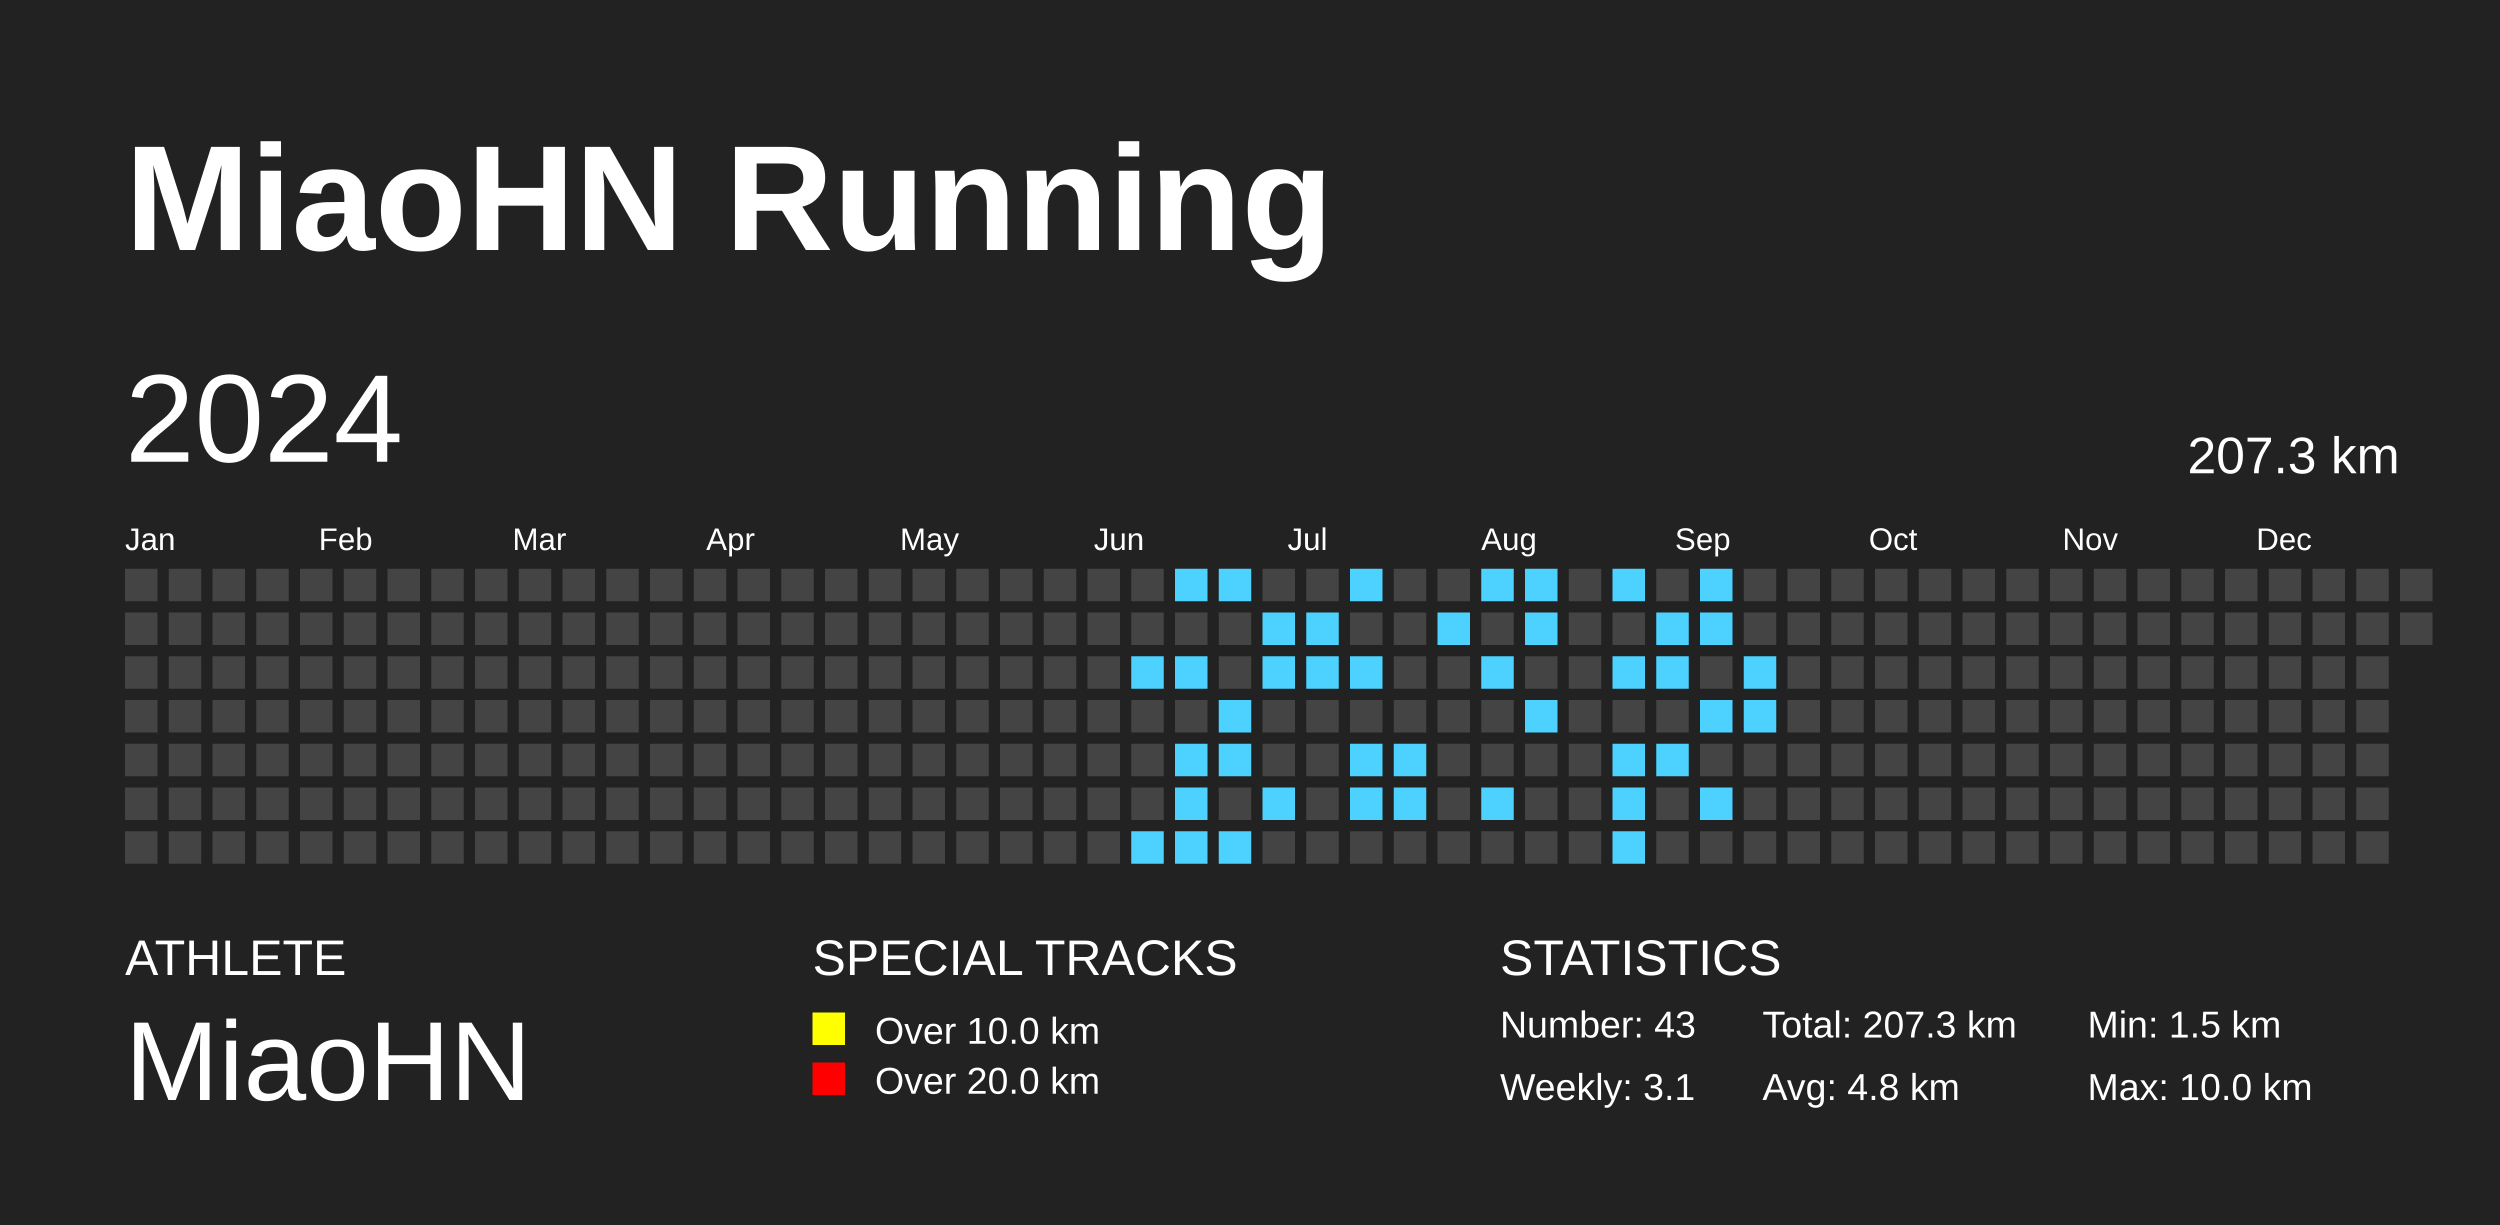
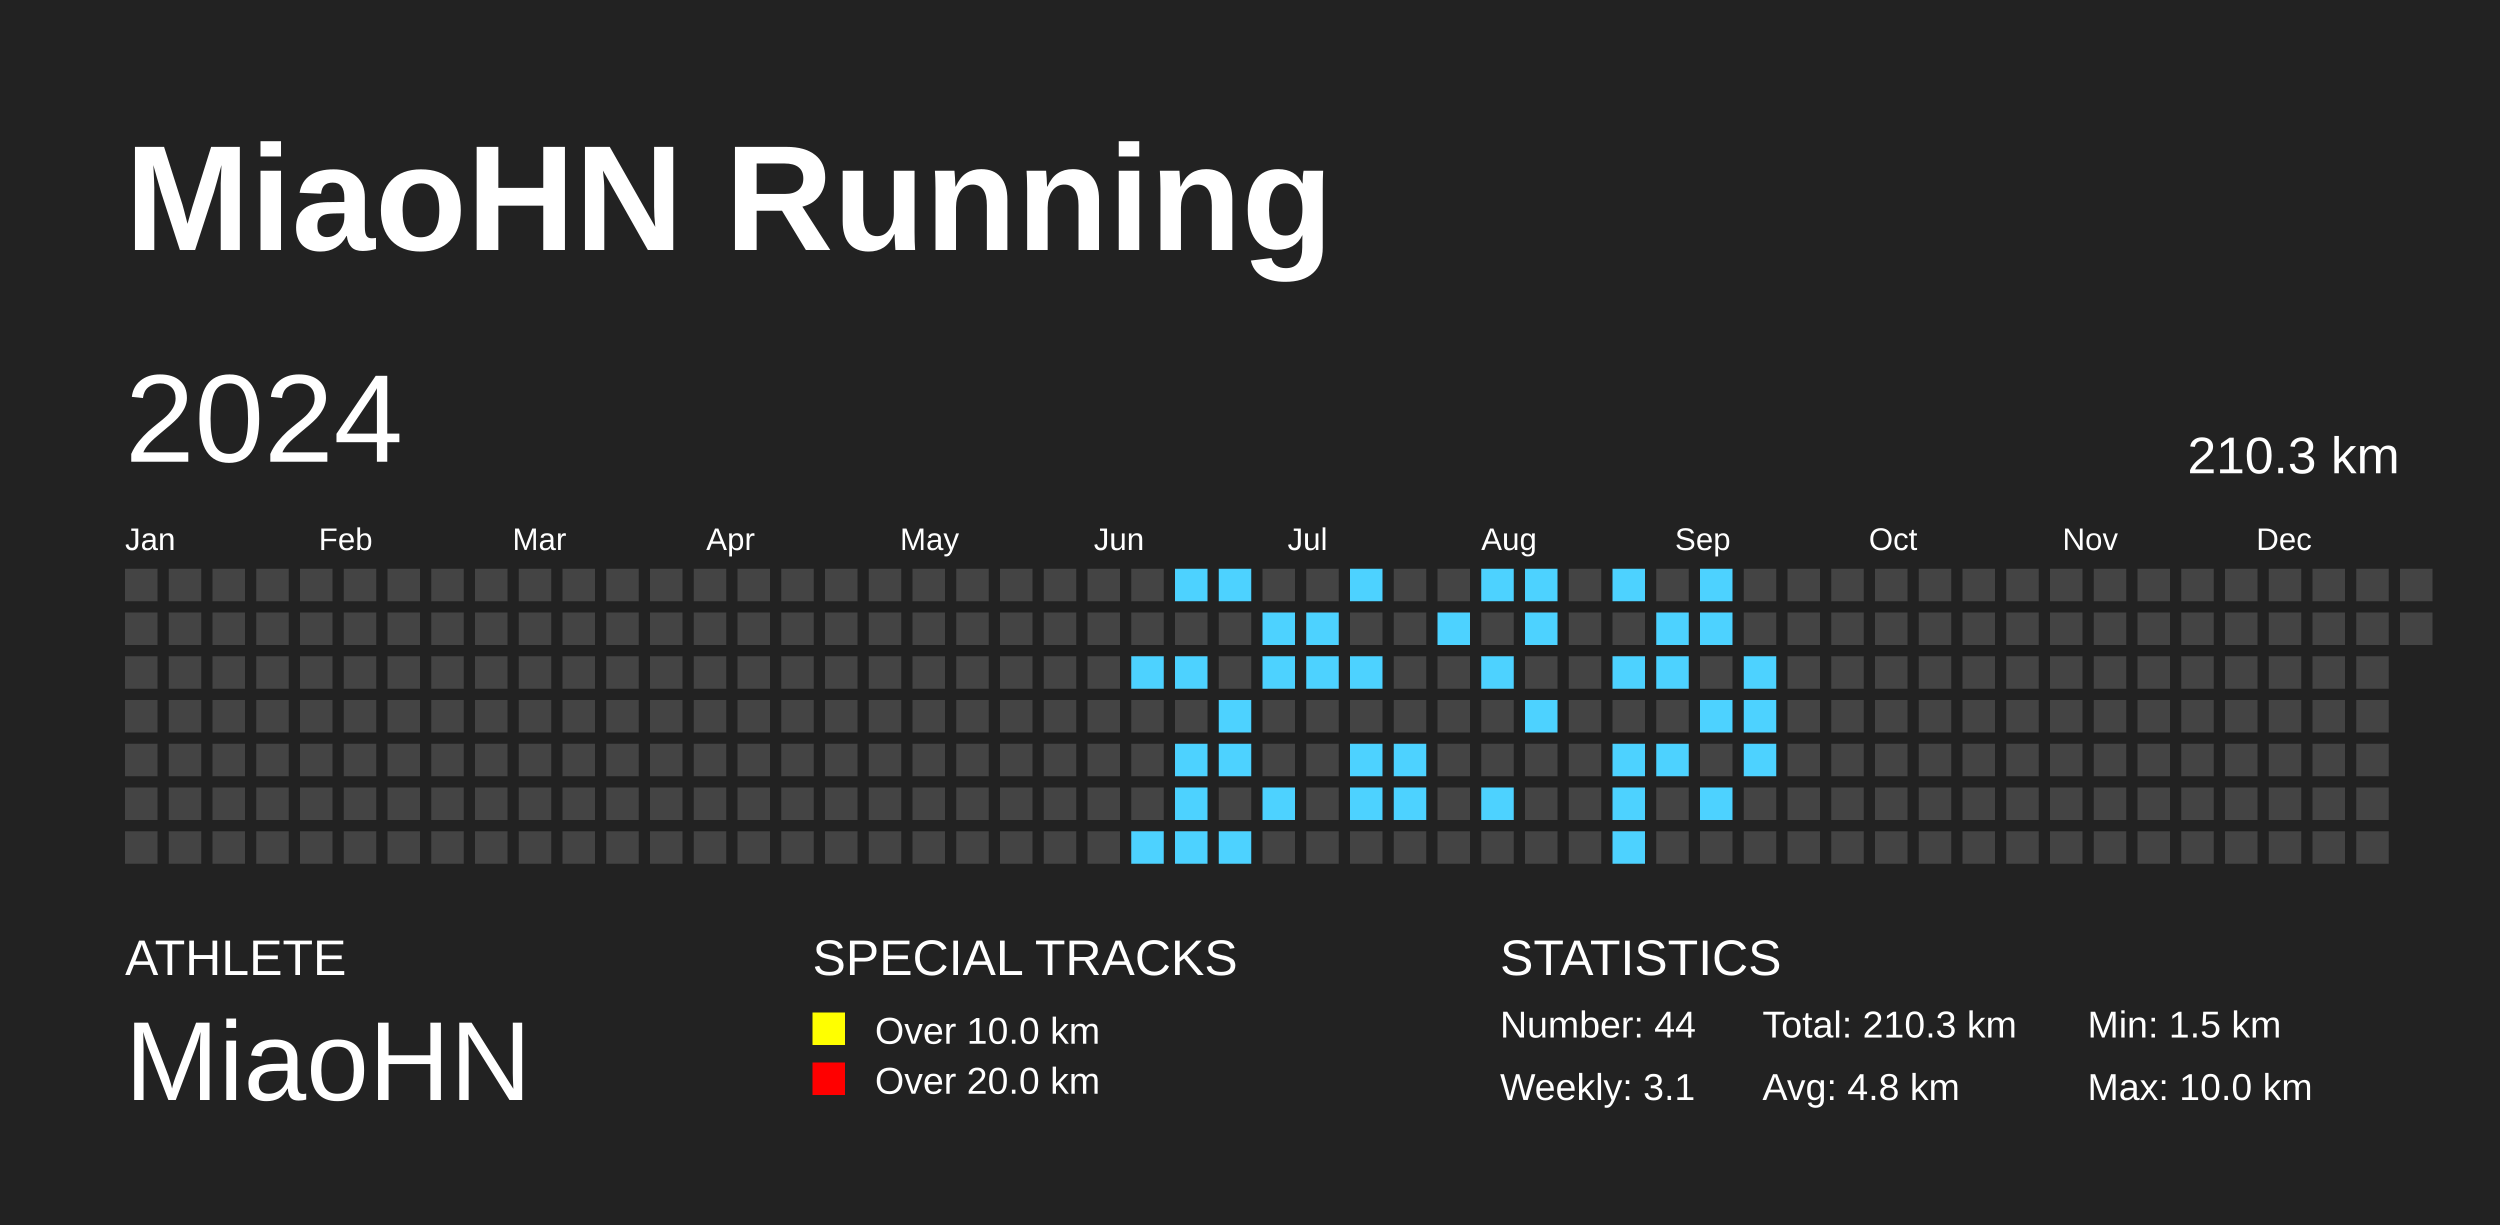
<svg xmlns="http://www.w3.org/2000/svg" baseProfile="full" height="98mm" version="1.1" viewBox="0,0,200,98" width="200mm">
  <defs />
  <rect fill="#222222" height="98" width="200" x="0" y="0" />
  <text fill="#FFFFFF" style="font-size:12px; font-family:Arial; font-weight:bold;" x="10" y="20">MiaoHN Running</text>
  <text fill="#FFFFFF" style="font-size:4px; font-family:Arial" x="10" y="78">ATHLETE</text>
  <text fill="#FFFFFF" style="font-size:9px; font-family:Arial" x="10" y="88">MiaoHN</text>
  <text fill="#FFFFFF" style="font-size:4px; font-family:Arial" x="65" y="78">SPECIAL TRACKS</text>
  <rect fill="yellow" height="2.6" width="2.6" x="65" y="81" />
  <text fill="#FFFFFF" style="font-size:3px; font-family:Arial" x="70" y="83.5">Over 10.0 km</text>
  <rect fill="red" height="2.6" width="2.6" x="65" y="85" />
  <text fill="#FFFFFF" style="font-size:3px; font-family:Arial" x="70" y="87.5">Over 20.0 km</text>
  <text fill="#FFFFFF" style="font-size:4px; font-family:Arial" x="120" y="78">STATISTICS</text>
-   <text fill="#FFFFFF" style="font-size:3px; font-family:Arial" x="120" y="83">Number: 43</text>
+   <text fill="#FFFFFF" style="font-size:3px; font-family:Arial" x="120" y="83">Number: 44</text>
  <text fill="#FFFFFF" style="font-size:3px; font-family:Arial" x="120" y="88">Weekly: 3.1</text>
-   <text fill="#FFFFFF" style="font-size:3px; font-family:Arial" x="141" y="83">Total: 207.3 km</text>
+   <text fill="#FFFFFF" style="font-size:3px; font-family:Arial" x="141" y="83">Total: 210.3 km</text>
  <text fill="#FFFFFF" style="font-size:3px; font-family:Arial" x="141" y="88">Avg: 4.8 km</text>
  <text fill="#FFFFFF" style="font-size:3px; font-family:Arial" x="167" y="83">Min: 1.5 km</text>
  <text fill="#FFFFFF" style="font-size:3px; font-family:Arial" x="167" y="88">Max: 10.0 km</text>
  <text dominant-baseline="hanging" fill="#FFFFFF" style="font-size:10.0px; font-family:Arial;" x="10" y="30">2024</text>
-   <text dominant-baseline="hanging" fill="#FFFFFF" style="font-size:4.125px; font-family:Arial;" x="175" y="35">207.3 km</text>
+   <text dominant-baseline="hanging" fill="#FFFFFF" style="font-size:4.125px; font-family:Arial;" x="175" y="35">210.3 km</text>
  <text fill="#FFFFFF" style="font-size:2.5px; font-family:Arial" x="10.0" y="44">Jan</text>
  <text fill="#FFFFFF" style="font-size:2.5px; font-family:Arial" x="25.5" y="44">Feb</text>
  <text fill="#FFFFFF" style="font-size:2.5px; font-family:Arial" x="41.0" y="44">Mar</text>
  <text fill="#FFFFFF" style="font-size:2.5px; font-family:Arial" x="56.5" y="44">Apr</text>
  <text fill="#FFFFFF" style="font-size:2.5px; font-family:Arial" x="72.0" y="44">May</text>
  <text fill="#FFFFFF" style="font-size:2.5px; font-family:Arial" x="87.5" y="44">Jun</text>
  <text fill="#FFFFFF" style="font-size:2.5px; font-family:Arial" x="103.0" y="44">Jul</text>
  <text fill="#FFFFFF" style="font-size:2.5px; font-family:Arial" x="118.5" y="44">Aug</text>
  <text fill="#FFFFFF" style="font-size:2.5px; font-family:Arial" x="134.0" y="44">Sep</text>
  <text fill="#FFFFFF" style="font-size:2.5px; font-family:Arial" x="149.5" y="44">Oct</text>
  <text fill="#FFFFFF" style="font-size:2.5px; font-family:Arial" x="165.0" y="44">Nov</text>
  <text fill="#FFFFFF" style="font-size:2.5px; font-family:Arial" x="180.5" y="44">Dec</text>
  <rect fill="#444444" height="2.6" width="2.6" x="10.0" y="45.5" />
  <rect fill="#444444" height="2.6" width="2.6" x="10.0" y="49.0" />
  <rect fill="#444444" height="2.6" width="2.6" x="10.0" y="52.5" />
  <rect fill="#444444" height="2.6" width="2.6" x="10.0" y="56.0" />
  <rect fill="#444444" height="2.6" width="2.6" x="10.0" y="59.5" />
  <rect fill="#444444" height="2.6" width="2.6" x="10.0" y="63.0" />
  <rect fill="#444444" height="2.6" width="2.6" x="10.0" y="66.5" />
  <rect fill="#444444" height="2.6" width="2.6" x="13.5" y="45.5" />
  <rect fill="#444444" height="2.6" width="2.6" x="13.5" y="49.0" />
  <rect fill="#444444" height="2.6" width="2.6" x="13.5" y="52.5" />
  <rect fill="#444444" height="2.6" width="2.6" x="13.5" y="56.0" />
  <rect fill="#444444" height="2.6" width="2.6" x="13.5" y="59.5" />
  <rect fill="#444444" height="2.6" width="2.6" x="13.5" y="63.0" />
  <rect fill="#444444" height="2.6" width="2.6" x="13.5" y="66.5" />
  <rect fill="#444444" height="2.6" width="2.6" x="17.0" y="45.5" />
  <rect fill="#444444" height="2.6" width="2.6" x="17.0" y="49.0" />
  <rect fill="#444444" height="2.6" width="2.6" x="17.0" y="52.5" />
  <rect fill="#444444" height="2.6" width="2.6" x="17.0" y="56.0" />
  <rect fill="#444444" height="2.6" width="2.6" x="17.0" y="59.5" />
  <rect fill="#444444" height="2.6" width="2.6" x="17.0" y="63.0" />
  <rect fill="#444444" height="2.6" width="2.6" x="17.0" y="66.5" />
  <rect fill="#444444" height="2.6" width="2.6" x="20.5" y="45.5" />
  <rect fill="#444444" height="2.6" width="2.6" x="20.5" y="49.0" />
  <rect fill="#444444" height="2.6" width="2.6" x="20.5" y="52.5" />
  <rect fill="#444444" height="2.6" width="2.6" x="20.5" y="56.0" />
  <rect fill="#444444" height="2.6" width="2.6" x="20.5" y="59.5" />
  <rect fill="#444444" height="2.6" width="2.6" x="20.5" y="63.0" />
  <rect fill="#444444" height="2.6" width="2.6" x="20.5" y="66.5" />
  <rect fill="#444444" height="2.6" width="2.6" x="24.0" y="45.5" />
  <rect fill="#444444" height="2.6" width="2.6" x="24.0" y="49.0" />
  <rect fill="#444444" height="2.6" width="2.6" x="24.0" y="52.5" />
  <rect fill="#444444" height="2.6" width="2.6" x="24.0" y="56.0" />
  <rect fill="#444444" height="2.6" width="2.6" x="24.0" y="59.5" />
  <rect fill="#444444" height="2.6" width="2.6" x="24.0" y="63.0" />
  <rect fill="#444444" height="2.6" width="2.6" x="24.0" y="66.5" />
  <rect fill="#444444" height="2.6" width="2.6" x="27.5" y="45.5" />
  <rect fill="#444444" height="2.6" width="2.6" x="27.5" y="49.0" />
  <rect fill="#444444" height="2.6" width="2.6" x="27.5" y="52.5" />
  <rect fill="#444444" height="2.6" width="2.6" x="27.5" y="56.0" />
  <rect fill="#444444" height="2.6" width="2.6" x="27.5" y="59.5" />
  <rect fill="#444444" height="2.6" width="2.6" x="27.5" y="63.0" />
  <rect fill="#444444" height="2.6" width="2.6" x="27.5" y="66.5" />
  <rect fill="#444444" height="2.6" width="2.6" x="31.0" y="45.5" />
  <rect fill="#444444" height="2.6" width="2.6" x="31.0" y="49.0" />
  <rect fill="#444444" height="2.6" width="2.6" x="31.0" y="52.5" />
  <rect fill="#444444" height="2.6" width="2.6" x="31.0" y="56.0" />
  <rect fill="#444444" height="2.6" width="2.6" x="31.0" y="59.5" />
  <rect fill="#444444" height="2.6" width="2.6" x="31.0" y="63.0" />
  <rect fill="#444444" height="2.6" width="2.6" x="31.0" y="66.5" />
  <rect fill="#444444" height="2.6" width="2.6" x="34.5" y="45.5" />
  <rect fill="#444444" height="2.6" width="2.6" x="34.5" y="49.0" />
  <rect fill="#444444" height="2.6" width="2.6" x="34.5" y="52.5" />
  <rect fill="#444444" height="2.6" width="2.6" x="34.5" y="56.0" />
  <rect fill="#444444" height="2.6" width="2.6" x="34.5" y="59.5" />
  <rect fill="#444444" height="2.6" width="2.6" x="34.5" y="63.0" />
  <rect fill="#444444" height="2.6" width="2.6" x="34.5" y="66.5" />
  <rect fill="#444444" height="2.6" width="2.6" x="38.0" y="45.5" />
  <rect fill="#444444" height="2.6" width="2.6" x="38.0" y="49.0" />
  <rect fill="#444444" height="2.6" width="2.6" x="38.0" y="52.5" />
  <rect fill="#444444" height="2.6" width="2.6" x="38.0" y="56.0" />
  <rect fill="#444444" height="2.6" width="2.6" x="38.0" y="59.5" />
  <rect fill="#444444" height="2.6" width="2.6" x="38.0" y="63.0" />
  <rect fill="#444444" height="2.6" width="2.6" x="38.0" y="66.5" />
  <rect fill="#444444" height="2.6" width="2.6" x="41.5" y="45.5" />
  <rect fill="#444444" height="2.6" width="2.6" x="41.5" y="49.0" />
  <rect fill="#444444" height="2.6" width="2.6" x="41.5" y="52.5" />
  <rect fill="#444444" height="2.6" width="2.6" x="41.5" y="56.0" />
  <rect fill="#444444" height="2.6" width="2.6" x="41.5" y="59.5" />
  <rect fill="#444444" height="2.6" width="2.6" x="41.5" y="63.0" />
  <rect fill="#444444" height="2.6" width="2.6" x="41.5" y="66.5" />
  <rect fill="#444444" height="2.6" width="2.6" x="45.0" y="45.5" />
  <rect fill="#444444" height="2.6" width="2.6" x="45.0" y="49.0" />
  <rect fill="#444444" height="2.6" width="2.6" x="45.0" y="52.5" />
  <rect fill="#444444" height="2.6" width="2.6" x="45.0" y="56.0" />
  <rect fill="#444444" height="2.6" width="2.6" x="45.0" y="59.5" />
  <rect fill="#444444" height="2.6" width="2.6" x="45.0" y="63.0" />
  <rect fill="#444444" height="2.6" width="2.6" x="45.0" y="66.5" />
  <rect fill="#444444" height="2.6" width="2.6" x="48.5" y="45.5" />
  <rect fill="#444444" height="2.6" width="2.6" x="48.5" y="49.0" />
  <rect fill="#444444" height="2.6" width="2.6" x="48.5" y="52.5" />
  <rect fill="#444444" height="2.6" width="2.6" x="48.5" y="56.0" />
  <rect fill="#444444" height="2.6" width="2.6" x="48.5" y="59.5" />
  <rect fill="#444444" height="2.6" width="2.6" x="48.5" y="63.0" />
  <rect fill="#444444" height="2.6" width="2.6" x="48.5" y="66.5" />
  <rect fill="#444444" height="2.6" width="2.6" x="52.0" y="45.5" />
  <rect fill="#444444" height="2.6" width="2.6" x="52.0" y="49.0" />
  <rect fill="#444444" height="2.6" width="2.6" x="52.0" y="52.5" />
  <rect fill="#444444" height="2.6" width="2.6" x="52.0" y="56.0" />
  <rect fill="#444444" height="2.6" width="2.6" x="52.0" y="59.5" />
  <rect fill="#444444" height="2.6" width="2.6" x="52.0" y="63.0" />
  <rect fill="#444444" height="2.6" width="2.6" x="52.0" y="66.5" />
  <rect fill="#444444" height="2.6" width="2.6" x="55.5" y="45.5" />
  <rect fill="#444444" height="2.6" width="2.6" x="55.5" y="49.0" />
  <rect fill="#444444" height="2.6" width="2.6" x="55.5" y="52.5" />
  <rect fill="#444444" height="2.6" width="2.6" x="55.5" y="56.0" />
  <rect fill="#444444" height="2.6" width="2.6" x="55.5" y="59.5" />
  <rect fill="#444444" height="2.6" width="2.6" x="55.5" y="63.0" />
  <rect fill="#444444" height="2.6" width="2.6" x="55.5" y="66.5" />
  <rect fill="#444444" height="2.6" width="2.6" x="59.0" y="45.5" />
  <rect fill="#444444" height="2.6" width="2.6" x="59.0" y="49.0" />
  <rect fill="#444444" height="2.6" width="2.6" x="59.0" y="52.5" />
  <rect fill="#444444" height="2.6" width="2.6" x="59.0" y="56.0" />
  <rect fill="#444444" height="2.6" width="2.6" x="59.0" y="59.5" />
  <rect fill="#444444" height="2.6" width="2.6" x="59.0" y="63.0" />
  <rect fill="#444444" height="2.6" width="2.6" x="59.0" y="66.5" />
  <rect fill="#444444" height="2.6" width="2.6" x="62.5" y="45.5" />
  <rect fill="#444444" height="2.6" width="2.6" x="62.5" y="49.0" />
  <rect fill="#444444" height="2.6" width="2.6" x="62.5" y="52.5" />
  <rect fill="#444444" height="2.6" width="2.6" x="62.5" y="56.0" />
  <rect fill="#444444" height="2.6" width="2.6" x="62.5" y="59.5" />
  <rect fill="#444444" height="2.6" width="2.6" x="62.5" y="63.0" />
  <rect fill="#444444" height="2.6" width="2.6" x="62.5" y="66.5" />
  <rect fill="#444444" height="2.6" width="2.6" x="66.0" y="45.5" />
  <rect fill="#444444" height="2.6" width="2.6" x="66.0" y="49.0" />
  <rect fill="#444444" height="2.6" width="2.6" x="66.0" y="52.5" />
  <rect fill="#444444" height="2.6" width="2.6" x="66.0" y="56.0" />
  <rect fill="#444444" height="2.6" width="2.6" x="66.0" y="59.5" />
  <rect fill="#444444" height="2.6" width="2.6" x="66.0" y="63.0" />
  <rect fill="#444444" height="2.6" width="2.6" x="66.0" y="66.5" />
  <rect fill="#444444" height="2.6" width="2.6" x="69.5" y="45.5" />
  <rect fill="#444444" height="2.6" width="2.6" x="69.5" y="49.0" />
  <rect fill="#444444" height="2.6" width="2.6" x="69.5" y="52.5" />
  <rect fill="#444444" height="2.6" width="2.6" x="69.5" y="56.0" />
  <rect fill="#444444" height="2.6" width="2.6" x="69.5" y="59.5" />
  <rect fill="#444444" height="2.6" width="2.6" x="69.5" y="63.0" />
  <rect fill="#444444" height="2.6" width="2.6" x="69.5" y="66.5" />
  <rect fill="#444444" height="2.6" width="2.6" x="73.0" y="45.5" />
  <rect fill="#444444" height="2.6" width="2.6" x="73.0" y="49.0" />
  <rect fill="#444444" height="2.6" width="2.6" x="73.0" y="52.5" />
  <rect fill="#444444" height="2.6" width="2.6" x="73.0" y="56.0" />
  <rect fill="#444444" height="2.6" width="2.6" x="73.0" y="59.5" />
  <rect fill="#444444" height="2.6" width="2.6" x="73.0" y="63.0" />
  <rect fill="#444444" height="2.6" width="2.6" x="73.0" y="66.5" />
  <rect fill="#444444" height="2.6" width="2.6" x="76.5" y="45.5" />
  <rect fill="#444444" height="2.6" width="2.6" x="76.5" y="49.0" />
  <rect fill="#444444" height="2.6" width="2.6" x="76.5" y="52.5" />
  <rect fill="#444444" height="2.6" width="2.6" x="76.5" y="56.0" />
  <rect fill="#444444" height="2.6" width="2.6" x="76.5" y="59.5" />
  <rect fill="#444444" height="2.6" width="2.6" x="76.5" y="63.0" />
  <rect fill="#444444" height="2.6" width="2.6" x="76.5" y="66.5" />
  <rect fill="#444444" height="2.6" width="2.6" x="80.0" y="45.5" />
  <rect fill="#444444" height="2.6" width="2.6" x="80.0" y="49.0" />
  <rect fill="#444444" height="2.6" width="2.6" x="80.0" y="52.5" />
  <rect fill="#444444" height="2.6" width="2.6" x="80.0" y="56.0" />
  <rect fill="#444444" height="2.6" width="2.6" x="80.0" y="59.5" />
  <rect fill="#444444" height="2.6" width="2.6" x="80.0" y="63.0" />
  <rect fill="#444444" height="2.6" width="2.6" x="80.0" y="66.5" />
  <rect fill="#444444" height="2.6" width="2.6" x="83.5" y="45.5" />
  <rect fill="#444444" height="2.6" width="2.6" x="83.5" y="49.0" />
  <rect fill="#444444" height="2.6" width="2.6" x="83.5" y="52.5" />
  <rect fill="#444444" height="2.6" width="2.6" x="83.5" y="56.0" />
  <rect fill="#444444" height="2.6" width="2.6" x="83.5" y="59.5" />
  <rect fill="#444444" height="2.6" width="2.6" x="83.5" y="63.0" />
  <rect fill="#444444" height="2.6" width="2.6" x="83.5" y="66.5" />
  <rect fill="#444444" height="2.6" width="2.6" x="87.0" y="45.5" />
  <rect fill="#444444" height="2.6" width="2.6" x="87.0" y="49.0" />
  <rect fill="#444444" height="2.6" width="2.6" x="87.0" y="52.5" />
  <rect fill="#444444" height="2.6" width="2.6" x="87.0" y="56.0" />
  <rect fill="#444444" height="2.6" width="2.6" x="87.0" y="59.5" />
  <rect fill="#444444" height="2.6" width="2.6" x="87.0" y="63.0" />
  <rect fill="#444444" height="2.6" width="2.6" x="87.0" y="66.5" />
  <rect fill="#444444" height="2.6" width="2.6" x="90.5" y="45.5" />
  <rect fill="#444444" height="2.6" width="2.6" x="90.5" y="49.0" />
  <rect fill="#4dd2ff" height="2.6" width="2.6" x="90.5" y="52.5" />
  <rect fill="#444444" height="2.6" width="2.6" x="90.5" y="56.0" />
  <rect fill="#444444" height="2.6" width="2.6" x="90.5" y="59.5" />
  <rect fill="#444444" height="2.6" width="2.6" x="90.5" y="63.0" />
  <rect fill="#4dd2ff" height="2.6" width="2.6" x="90.5" y="66.5" />
  <rect fill="#4dd2ff" height="2.6" width="2.6" x="94.0" y="45.5" />
  <rect fill="#444444" height="2.6" width="2.6" x="94.0" y="49.0" />
  <rect fill="#4dd2ff" height="2.6" width="2.6" x="94.0" y="52.5" />
  <rect fill="#444444" height="2.6" width="2.6" x="94.0" y="56.0" />
  <rect fill="#4dd2ff" height="2.6" width="2.6" x="94.0" y="59.5" />
  <rect fill="#4dd2ff" height="2.6" width="2.6" x="94.0" y="63.0" />
  <rect fill="#4dd2ff" height="2.6" width="2.6" x="94.0" y="66.5" />
  <rect fill="#4dd2ff" height="2.6" width="2.6" x="97.5" y="45.5" />
  <rect fill="#444444" height="2.6" width="2.6" x="97.5" y="49.0" />
  <rect fill="#444444" height="2.6" width="2.6" x="97.5" y="52.5" />
  <rect fill="#4dd2ff" height="2.6" width="2.6" x="97.5" y="56.0" />
  <rect fill="#4dd2ff" height="2.6" width="2.6" x="97.5" y="59.5" />
  <rect fill="#444444" height="2.6" width="2.6" x="97.5" y="63.0" />
  <rect fill="#4dd2ff" height="2.6" width="2.6" x="97.5" y="66.5" />
  <rect fill="#444444" height="2.6" width="2.6" x="101.0" y="45.5" />
  <rect fill="#4dd2ff" height="2.6" width="2.6" x="101.0" y="49.0" />
  <rect fill="#4dd2ff" height="2.6" width="2.6" x="101.0" y="52.5" />
  <rect fill="#444444" height="2.6" width="2.6" x="101.0" y="56.0" />
  <rect fill="#444444" height="2.6" width="2.6" x="101.0" y="59.5" />
  <rect fill="#4dd2ff" height="2.6" width="2.6" x="101.0" y="63.0" />
  <rect fill="#444444" height="2.6" width="2.6" x="101.0" y="66.5" />
  <rect fill="#444444" height="2.6" width="2.6" x="104.5" y="45.5" />
  <rect fill="#4dd2ff" height="2.6" width="2.6" x="104.5" y="49.0" />
  <rect fill="#4dd2ff" height="2.6" width="2.6" x="104.5" y="52.5" />
  <rect fill="#444444" height="2.6" width="2.6" x="104.5" y="56.0" />
  <rect fill="#444444" height="2.6" width="2.6" x="104.5" y="59.5" />
  <rect fill="#444444" height="2.6" width="2.6" x="104.5" y="63.0" />
  <rect fill="#444444" height="2.6" width="2.6" x="104.5" y="66.5" />
  <rect fill="#4dd2ff" height="2.6" width="2.6" x="108.0" y="45.5" />
  <rect fill="#444444" height="2.6" width="2.6" x="108.0" y="49.0" />
  <rect fill="#4dd2ff" height="2.6" width="2.6" x="108.0" y="52.5" />
  <rect fill="#444444" height="2.6" width="2.6" x="108.0" y="56.0" />
  <rect fill="#4dd2ff" height="2.6" width="2.6" x="108.0" y="59.5" />
  <rect fill="#4dd2ff" height="2.6" width="2.6" x="108.0" y="63.0" />
  <rect fill="#444444" height="2.6" width="2.6" x="108.0" y="66.5" />
  <rect fill="#444444" height="2.6" width="2.6" x="111.5" y="45.5" />
  <rect fill="#444444" height="2.6" width="2.6" x="111.5" y="49.0" />
  <rect fill="#444444" height="2.6" width="2.6" x="111.5" y="52.5" />
  <rect fill="#444444" height="2.6" width="2.6" x="111.5" y="56.0" />
  <rect fill="#4dd2ff" height="2.6" width="2.6" x="111.5" y="59.5" />
  <rect fill="#4dd2ff" height="2.6" width="2.6" x="111.5" y="63.0" />
  <rect fill="#444444" height="2.6" width="2.6" x="111.5" y="66.5" />
  <rect fill="#444444" height="2.6" width="2.6" x="115.0" y="45.5" />
  <rect fill="#4dd2ff" height="2.6" width="2.6" x="115.0" y="49.0" />
  <rect fill="#444444" height="2.6" width="2.6" x="115.0" y="52.5" />
  <rect fill="#444444" height="2.6" width="2.6" x="115.0" y="56.0" />
  <rect fill="#444444" height="2.6" width="2.6" x="115.0" y="59.5" />
  <rect fill="#444444" height="2.6" width="2.6" x="115.0" y="63.0" />
  <rect fill="#444444" height="2.6" width="2.6" x="115.0" y="66.5" />
  <rect fill="#4dd2ff" height="2.6" width="2.6" x="118.5" y="45.5" />
  <rect fill="#444444" height="2.6" width="2.6" x="118.5" y="49.0" />
  <rect fill="#4dd2ff" height="2.6" width="2.6" x="118.5" y="52.5" />
  <rect fill="#444444" height="2.6" width="2.6" x="118.5" y="56.0" />
  <rect fill="#444444" height="2.6" width="2.6" x="118.5" y="59.5" />
  <rect fill="#4dd2ff" height="2.6" width="2.6" x="118.5" y="63.0" />
  <rect fill="#444444" height="2.6" width="2.6" x="118.5" y="66.5" />
  <rect fill="#4dd2ff" height="2.6" width="2.6" x="122.0" y="45.5" />
  <rect fill="#4dd2ff" height="2.6" width="2.6" x="122.0" y="49.0" />
  <rect fill="#444444" height="2.6" width="2.6" x="122.0" y="52.5" />
  <rect fill="#4dd2ff" height="2.6" width="2.6" x="122.0" y="56.0" />
  <rect fill="#444444" height="2.6" width="2.6" x="122.0" y="59.5" />
  <rect fill="#444444" height="2.6" width="2.6" x="122.0" y="63.0" />
  <rect fill="#444444" height="2.6" width="2.6" x="122.0" y="66.5" />
  <rect fill="#444444" height="2.6" width="2.6" x="125.5" y="45.5" />
  <rect fill="#444444" height="2.6" width="2.6" x="125.5" y="49.0" />
  <rect fill="#444444" height="2.6" width="2.6" x="125.5" y="52.5" />
  <rect fill="#444444" height="2.6" width="2.6" x="125.5" y="56.0" />
  <rect fill="#444444" height="2.6" width="2.6" x="125.5" y="59.5" />
  <rect fill="#444444" height="2.6" width="2.6" x="125.5" y="63.0" />
  <rect fill="#444444" height="2.6" width="2.6" x="125.5" y="66.5" />
  <rect fill="#4dd2ff" height="2.6" width="2.6" x="129.0" y="45.5" />
  <rect fill="#444444" height="2.6" width="2.6" x="129.0" y="49.0" />
  <rect fill="#4dd2ff" height="2.6" width="2.6" x="129.0" y="52.5" />
  <rect fill="#444444" height="2.6" width="2.6" x="129.0" y="56.0" />
  <rect fill="#4dd2ff" height="2.6" width="2.6" x="129.0" y="59.5" />
  <rect fill="#4dd2ff" height="2.6" width="2.6" x="129.0" y="63.0" />
  <rect fill="#4dd2ff" height="2.6" width="2.6" x="129.0" y="66.5" />
  <rect fill="#444444" height="2.6" width="2.6" x="132.5" y="45.5" />
  <rect fill="#4dd2ff" height="2.6" width="2.6" x="132.5" y="49.0" />
  <rect fill="#4dd2ff" height="2.6" width="2.6" x="132.5" y="52.5" />
  <rect fill="#444444" height="2.6" width="2.6" x="132.5" y="56.0" />
  <rect fill="#4dd2ff" height="2.6" width="2.6" x="132.5" y="59.5" />
  <rect fill="#444444" height="2.6" width="2.6" x="132.5" y="63.0" />
  <rect fill="#444444" height="2.6" width="2.6" x="132.5" y="66.5" />
  <rect fill="#4dd2ff" height="2.6" width="2.6" x="136.0" y="45.5" />
  <rect fill="#4dd2ff" height="2.6" width="2.6" x="136.0" y="49.0" />
  <rect fill="#444444" height="2.6" width="2.6" x="136.0" y="52.5" />
  <rect fill="#4dd2ff" height="2.6" width="2.6" x="136.0" y="56.0" />
  <rect fill="#444444" height="2.6" width="2.6" x="136.0" y="59.5" />
  <rect fill="#4dd2ff" height="2.6" width="2.6" x="136.0" y="63.0" />
  <rect fill="#444444" height="2.6" width="2.6" x="136.0" y="66.5" />
  <rect fill="#444444" height="2.6" width="2.6" x="139.5" y="45.5" />
  <rect fill="#444444" height="2.6" width="2.6" x="139.5" y="49.0" />
  <rect fill="#4dd2ff" height="2.6" width="2.6" x="139.5" y="52.5" />
  <rect fill="#4dd2ff" height="2.6" width="2.6" x="139.5" y="56.0" />
-   <rect fill="#444444" height="2.6" width="2.6" x="139.5" y="59.5" />
+   <rect fill="#4dd2ff" height="2.6" width="2.6" x="139.5" y="59.5" />
  <rect fill="#444444" height="2.6" width="2.6" x="139.5" y="63.0" />
  <rect fill="#444444" height="2.6" width="2.6" x="139.5" y="66.5" />
  <rect fill="#444444" height="2.6" width="2.6" x="143.0" y="45.5" />
  <rect fill="#444444" height="2.6" width="2.6" x="143.0" y="49.0" />
  <rect fill="#444444" height="2.6" width="2.6" x="143.0" y="52.5" />
  <rect fill="#444444" height="2.6" width="2.6" x="143.0" y="56.0" />
  <rect fill="#444444" height="2.6" width="2.6" x="143.0" y="59.5" />
  <rect fill="#444444" height="2.6" width="2.6" x="143.0" y="63.0" />
  <rect fill="#444444" height="2.6" width="2.6" x="143.0" y="66.5" />
  <rect fill="#444444" height="2.6" width="2.6" x="146.5" y="45.5" />
  <rect fill="#444444" height="2.6" width="2.6" x="146.5" y="49.0" />
  <rect fill="#444444" height="2.6" width="2.6" x="146.5" y="52.5" />
  <rect fill="#444444" height="2.6" width="2.6" x="146.5" y="56.0" />
  <rect fill="#444444" height="2.6" width="2.6" x="146.5" y="59.5" />
  <rect fill="#444444" height="2.6" width="2.6" x="146.5" y="63.0" />
  <rect fill="#444444" height="2.6" width="2.6" x="146.5" y="66.5" />
  <rect fill="#444444" height="2.6" width="2.6" x="150.0" y="45.5" />
  <rect fill="#444444" height="2.6" width="2.6" x="150.0" y="49.0" />
  <rect fill="#444444" height="2.6" width="2.6" x="150.0" y="52.5" />
  <rect fill="#444444" height="2.6" width="2.6" x="150.0" y="56.0" />
  <rect fill="#444444" height="2.6" width="2.6" x="150.0" y="59.5" />
  <rect fill="#444444" height="2.6" width="2.6" x="150.0" y="63.0" />
  <rect fill="#444444" height="2.6" width="2.6" x="150.0" y="66.5" />
  <rect fill="#444444" height="2.6" width="2.6" x="153.5" y="45.5" />
  <rect fill="#444444" height="2.6" width="2.6" x="153.5" y="49.0" />
  <rect fill="#444444" height="2.6" width="2.6" x="153.5" y="52.5" />
  <rect fill="#444444" height="2.6" width="2.6" x="153.5" y="56.0" />
  <rect fill="#444444" height="2.6" width="2.6" x="153.5" y="59.5" />
  <rect fill="#444444" height="2.6" width="2.6" x="153.5" y="63.0" />
  <rect fill="#444444" height="2.6" width="2.6" x="153.5" y="66.5" />
  <rect fill="#444444" height="2.6" width="2.6" x="157.0" y="45.5" />
  <rect fill="#444444" height="2.6" width="2.6" x="157.0" y="49.0" />
  <rect fill="#444444" height="2.6" width="2.6" x="157.0" y="52.5" />
  <rect fill="#444444" height="2.6" width="2.6" x="157.0" y="56.0" />
  <rect fill="#444444" height="2.6" width="2.6" x="157.0" y="59.5" />
  <rect fill="#444444" height="2.6" width="2.6" x="157.0" y="63.0" />
  <rect fill="#444444" height="2.6" width="2.6" x="157.0" y="66.5" />
  <rect fill="#444444" height="2.6" width="2.6" x="160.5" y="45.5" />
  <rect fill="#444444" height="2.6" width="2.6" x="160.5" y="49.0" />
  <rect fill="#444444" height="2.6" width="2.6" x="160.5" y="52.5" />
  <rect fill="#444444" height="2.6" width="2.6" x="160.5" y="56.0" />
  <rect fill="#444444" height="2.6" width="2.6" x="160.5" y="59.5" />
  <rect fill="#444444" height="2.6" width="2.6" x="160.5" y="63.0" />
  <rect fill="#444444" height="2.6" width="2.6" x="160.5" y="66.5" />
  <rect fill="#444444" height="2.6" width="2.6" x="164.0" y="45.5" />
  <rect fill="#444444" height="2.6" width="2.6" x="164.0" y="49.0" />
  <rect fill="#444444" height="2.6" width="2.6" x="164.0" y="52.5" />
  <rect fill="#444444" height="2.6" width="2.6" x="164.0" y="56.0" />
  <rect fill="#444444" height="2.6" width="2.6" x="164.0" y="59.5" />
  <rect fill="#444444" height="2.6" width="2.6" x="164.0" y="63.0" />
  <rect fill="#444444" height="2.6" width="2.6" x="164.0" y="66.5" />
  <rect fill="#444444" height="2.6" width="2.6" x="167.5" y="45.5" />
  <rect fill="#444444" height="2.6" width="2.6" x="167.5" y="49.0" />
  <rect fill="#444444" height="2.6" width="2.6" x="167.5" y="52.5" />
  <rect fill="#444444" height="2.6" width="2.6" x="167.5" y="56.0" />
  <rect fill="#444444" height="2.6" width="2.6" x="167.5" y="59.5" />
  <rect fill="#444444" height="2.6" width="2.6" x="167.5" y="63.0" />
  <rect fill="#444444" height="2.6" width="2.6" x="167.5" y="66.5" />
  <rect fill="#444444" height="2.6" width="2.6" x="171.0" y="45.5" />
  <rect fill="#444444" height="2.6" width="2.6" x="171.0" y="49.0" />
  <rect fill="#444444" height="2.6" width="2.6" x="171.0" y="52.5" />
  <rect fill="#444444" height="2.6" width="2.6" x="171.0" y="56.0" />
  <rect fill="#444444" height="2.6" width="2.6" x="171.0" y="59.5" />
  <rect fill="#444444" height="2.6" width="2.6" x="171.0" y="63.0" />
  <rect fill="#444444" height="2.6" width="2.6" x="171.0" y="66.5" />
  <rect fill="#444444" height="2.6" width="2.6" x="174.5" y="45.5" />
  <rect fill="#444444" height="2.6" width="2.6" x="174.5" y="49.0" />
  <rect fill="#444444" height="2.6" width="2.6" x="174.5" y="52.5" />
  <rect fill="#444444" height="2.6" width="2.6" x="174.5" y="56.0" />
  <rect fill="#444444" height="2.6" width="2.6" x="174.5" y="59.5" />
  <rect fill="#444444" height="2.6" width="2.6" x="174.5" y="63.0" />
  <rect fill="#444444" height="2.6" width="2.6" x="174.5" y="66.5" />
  <rect fill="#444444" height="2.6" width="2.6" x="178.0" y="45.5" />
  <rect fill="#444444" height="2.6" width="2.6" x="178.0" y="49.0" />
  <rect fill="#444444" height="2.6" width="2.6" x="178.0" y="52.5" />
  <rect fill="#444444" height="2.6" width="2.6" x="178.0" y="56.0" />
  <rect fill="#444444" height="2.6" width="2.6" x="178.0" y="59.5" />
  <rect fill="#444444" height="2.6" width="2.6" x="178.0" y="63.0" />
  <rect fill="#444444" height="2.6" width="2.6" x="178.0" y="66.5" />
  <rect fill="#444444" height="2.6" width="2.6" x="181.5" y="45.5" />
  <rect fill="#444444" height="2.6" width="2.6" x="181.5" y="49.0" />
  <rect fill="#444444" height="2.6" width="2.6" x="181.5" y="52.5" />
  <rect fill="#444444" height="2.6" width="2.6" x="181.5" y="56.0" />
  <rect fill="#444444" height="2.6" width="2.6" x="181.5" y="59.5" />
  <rect fill="#444444" height="2.6" width="2.6" x="181.5" y="63.0" />
  <rect fill="#444444" height="2.6" width="2.6" x="181.5" y="66.5" />
  <rect fill="#444444" height="2.6" width="2.6" x="185.0" y="45.5" />
  <rect fill="#444444" height="2.6" width="2.6" x="185.0" y="49.0" />
  <rect fill="#444444" height="2.6" width="2.6" x="185.0" y="52.5" />
  <rect fill="#444444" height="2.6" width="2.6" x="185.0" y="56.0" />
  <rect fill="#444444" height="2.6" width="2.6" x="185.0" y="59.5" />
  <rect fill="#444444" height="2.6" width="2.6" x="185.0" y="63.0" />
  <rect fill="#444444" height="2.6" width="2.6" x="185.0" y="66.5" />
  <rect fill="#444444" height="2.6" width="2.6" x="188.5" y="45.5" />
  <rect fill="#444444" height="2.6" width="2.6" x="188.5" y="49.0" />
  <rect fill="#444444" height="2.6" width="2.6" x="188.5" y="52.5" />
  <rect fill="#444444" height="2.6" width="2.6" x="188.5" y="56.0" />
  <rect fill="#444444" height="2.6" width="2.6" x="188.5" y="59.5" />
  <rect fill="#444444" height="2.6" width="2.6" x="188.5" y="63.0" />
  <rect fill="#444444" height="2.6" width="2.6" x="188.5" y="66.5" />
  <rect fill="#444444" height="2.6" width="2.6" x="192.0" y="45.5" />
  <rect fill="#444444" height="2.6" width="2.6" x="192.0" y="49.0" />
</svg>
